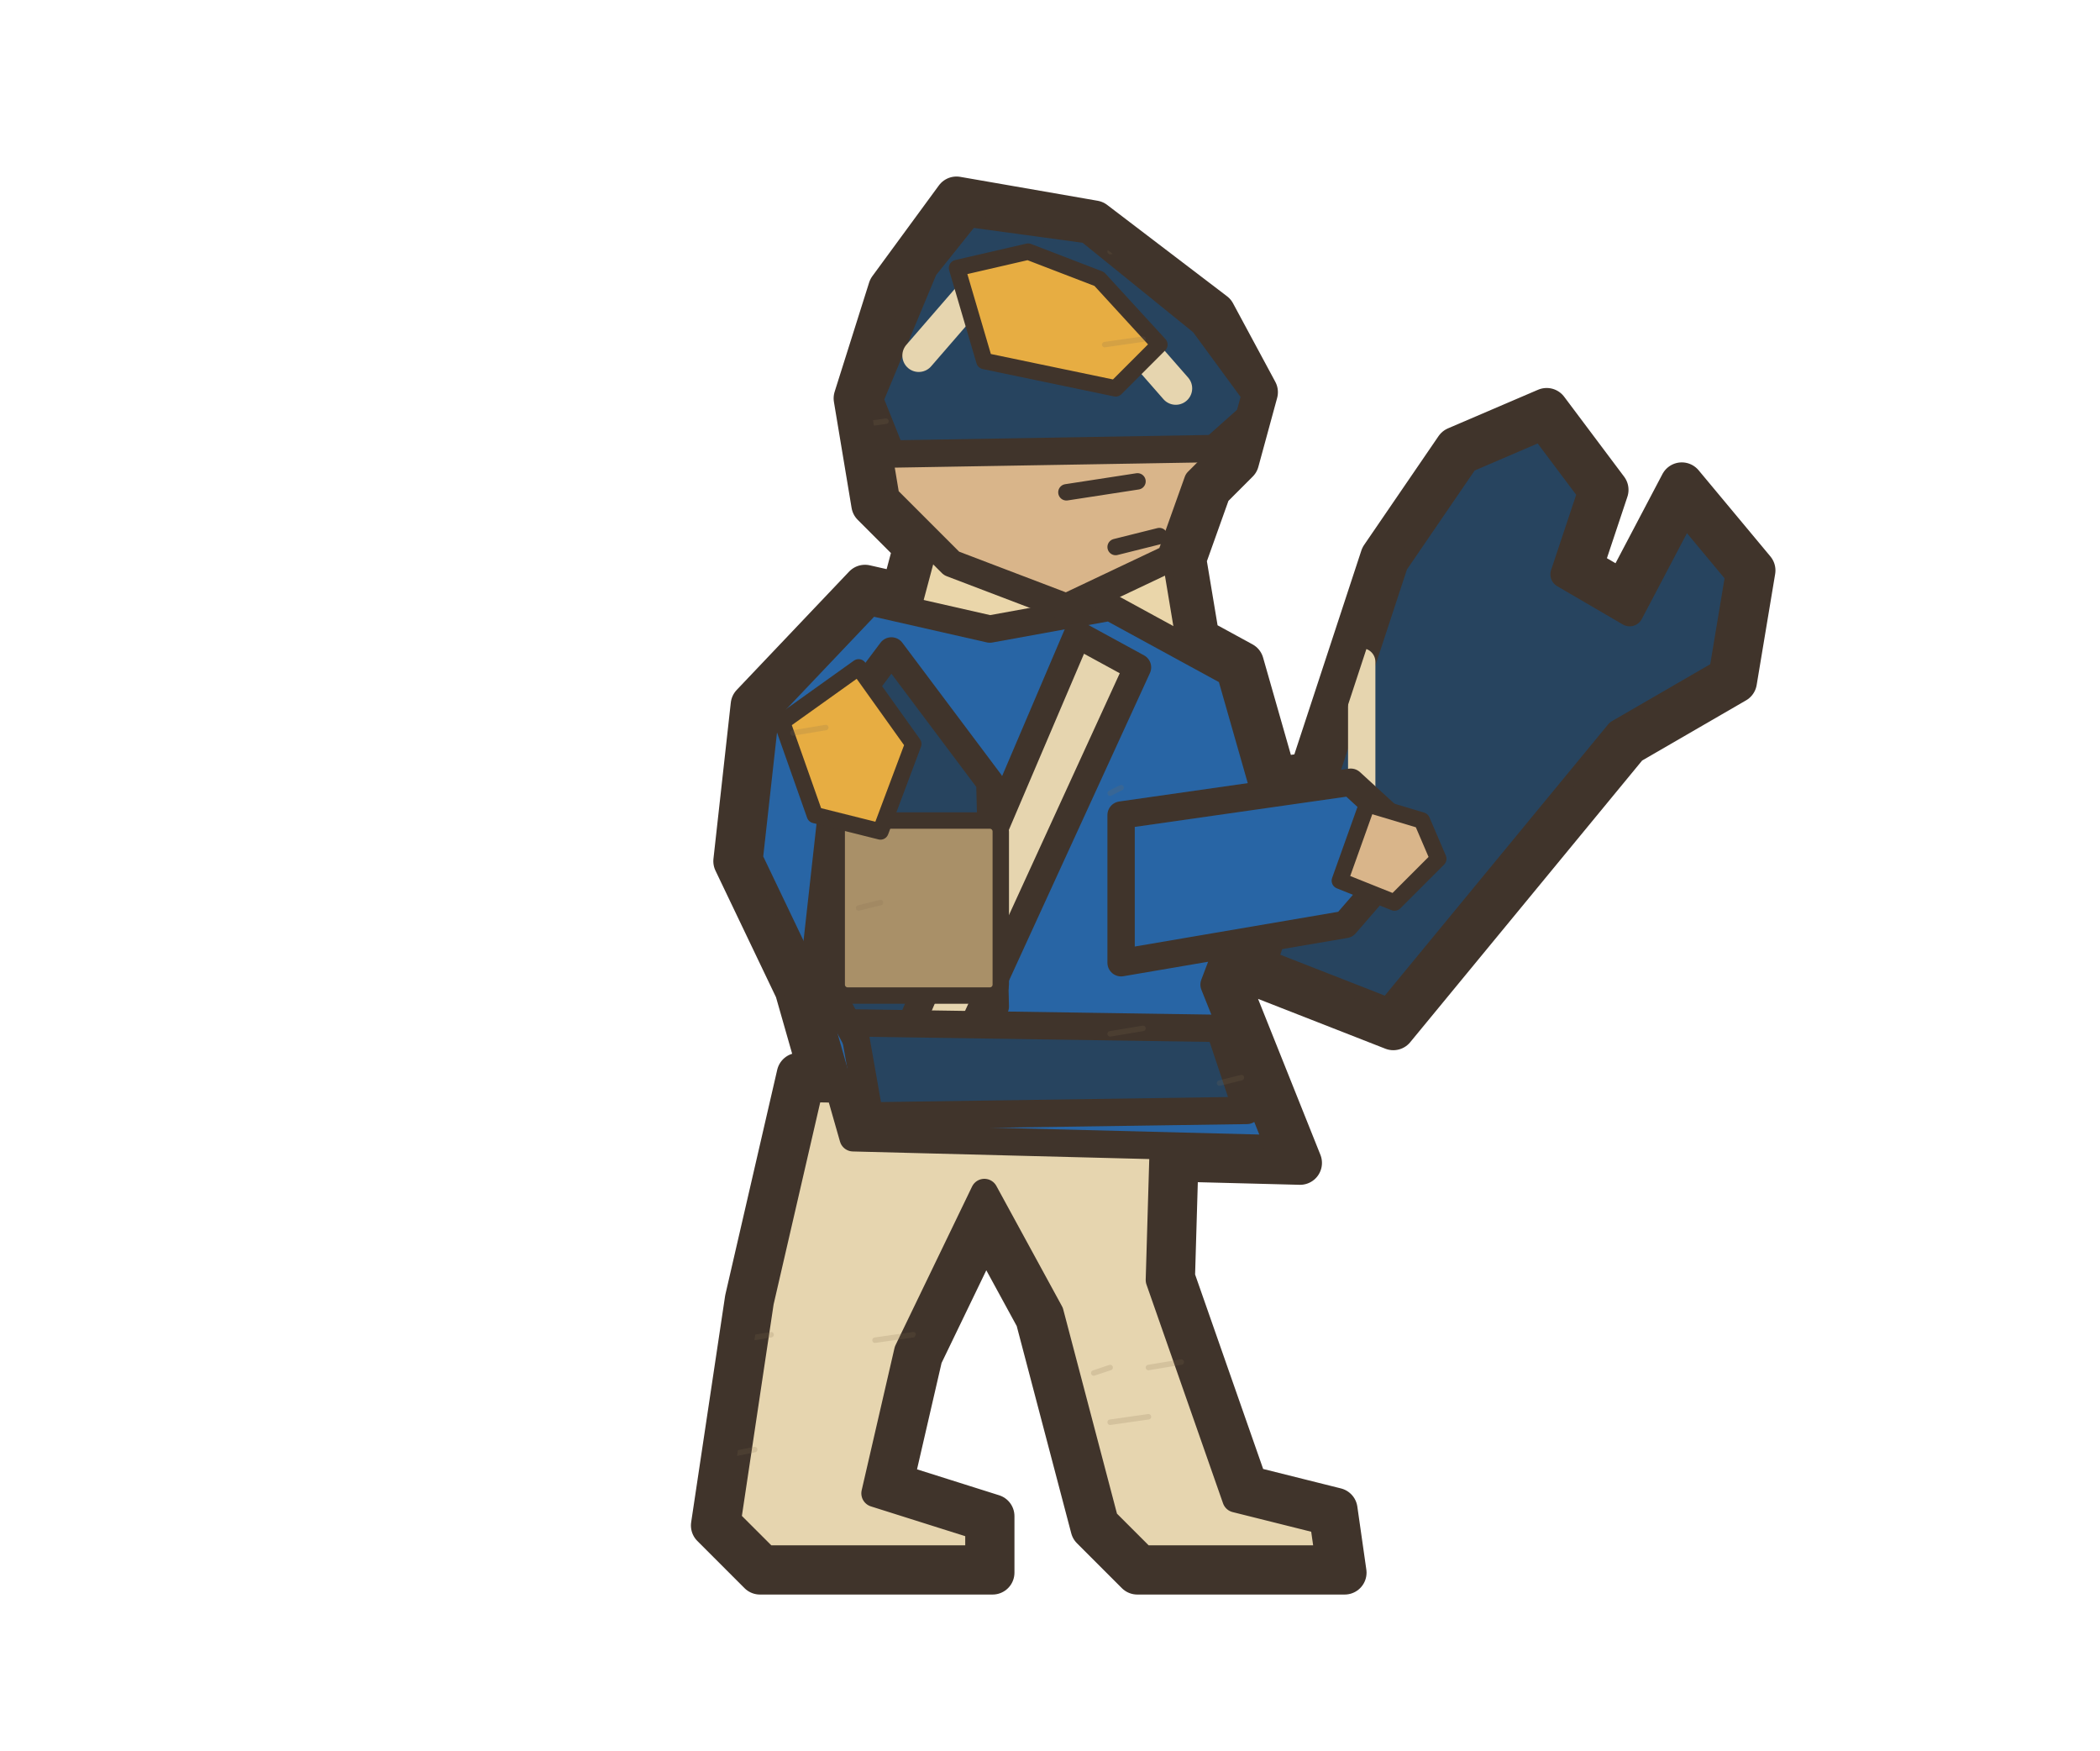
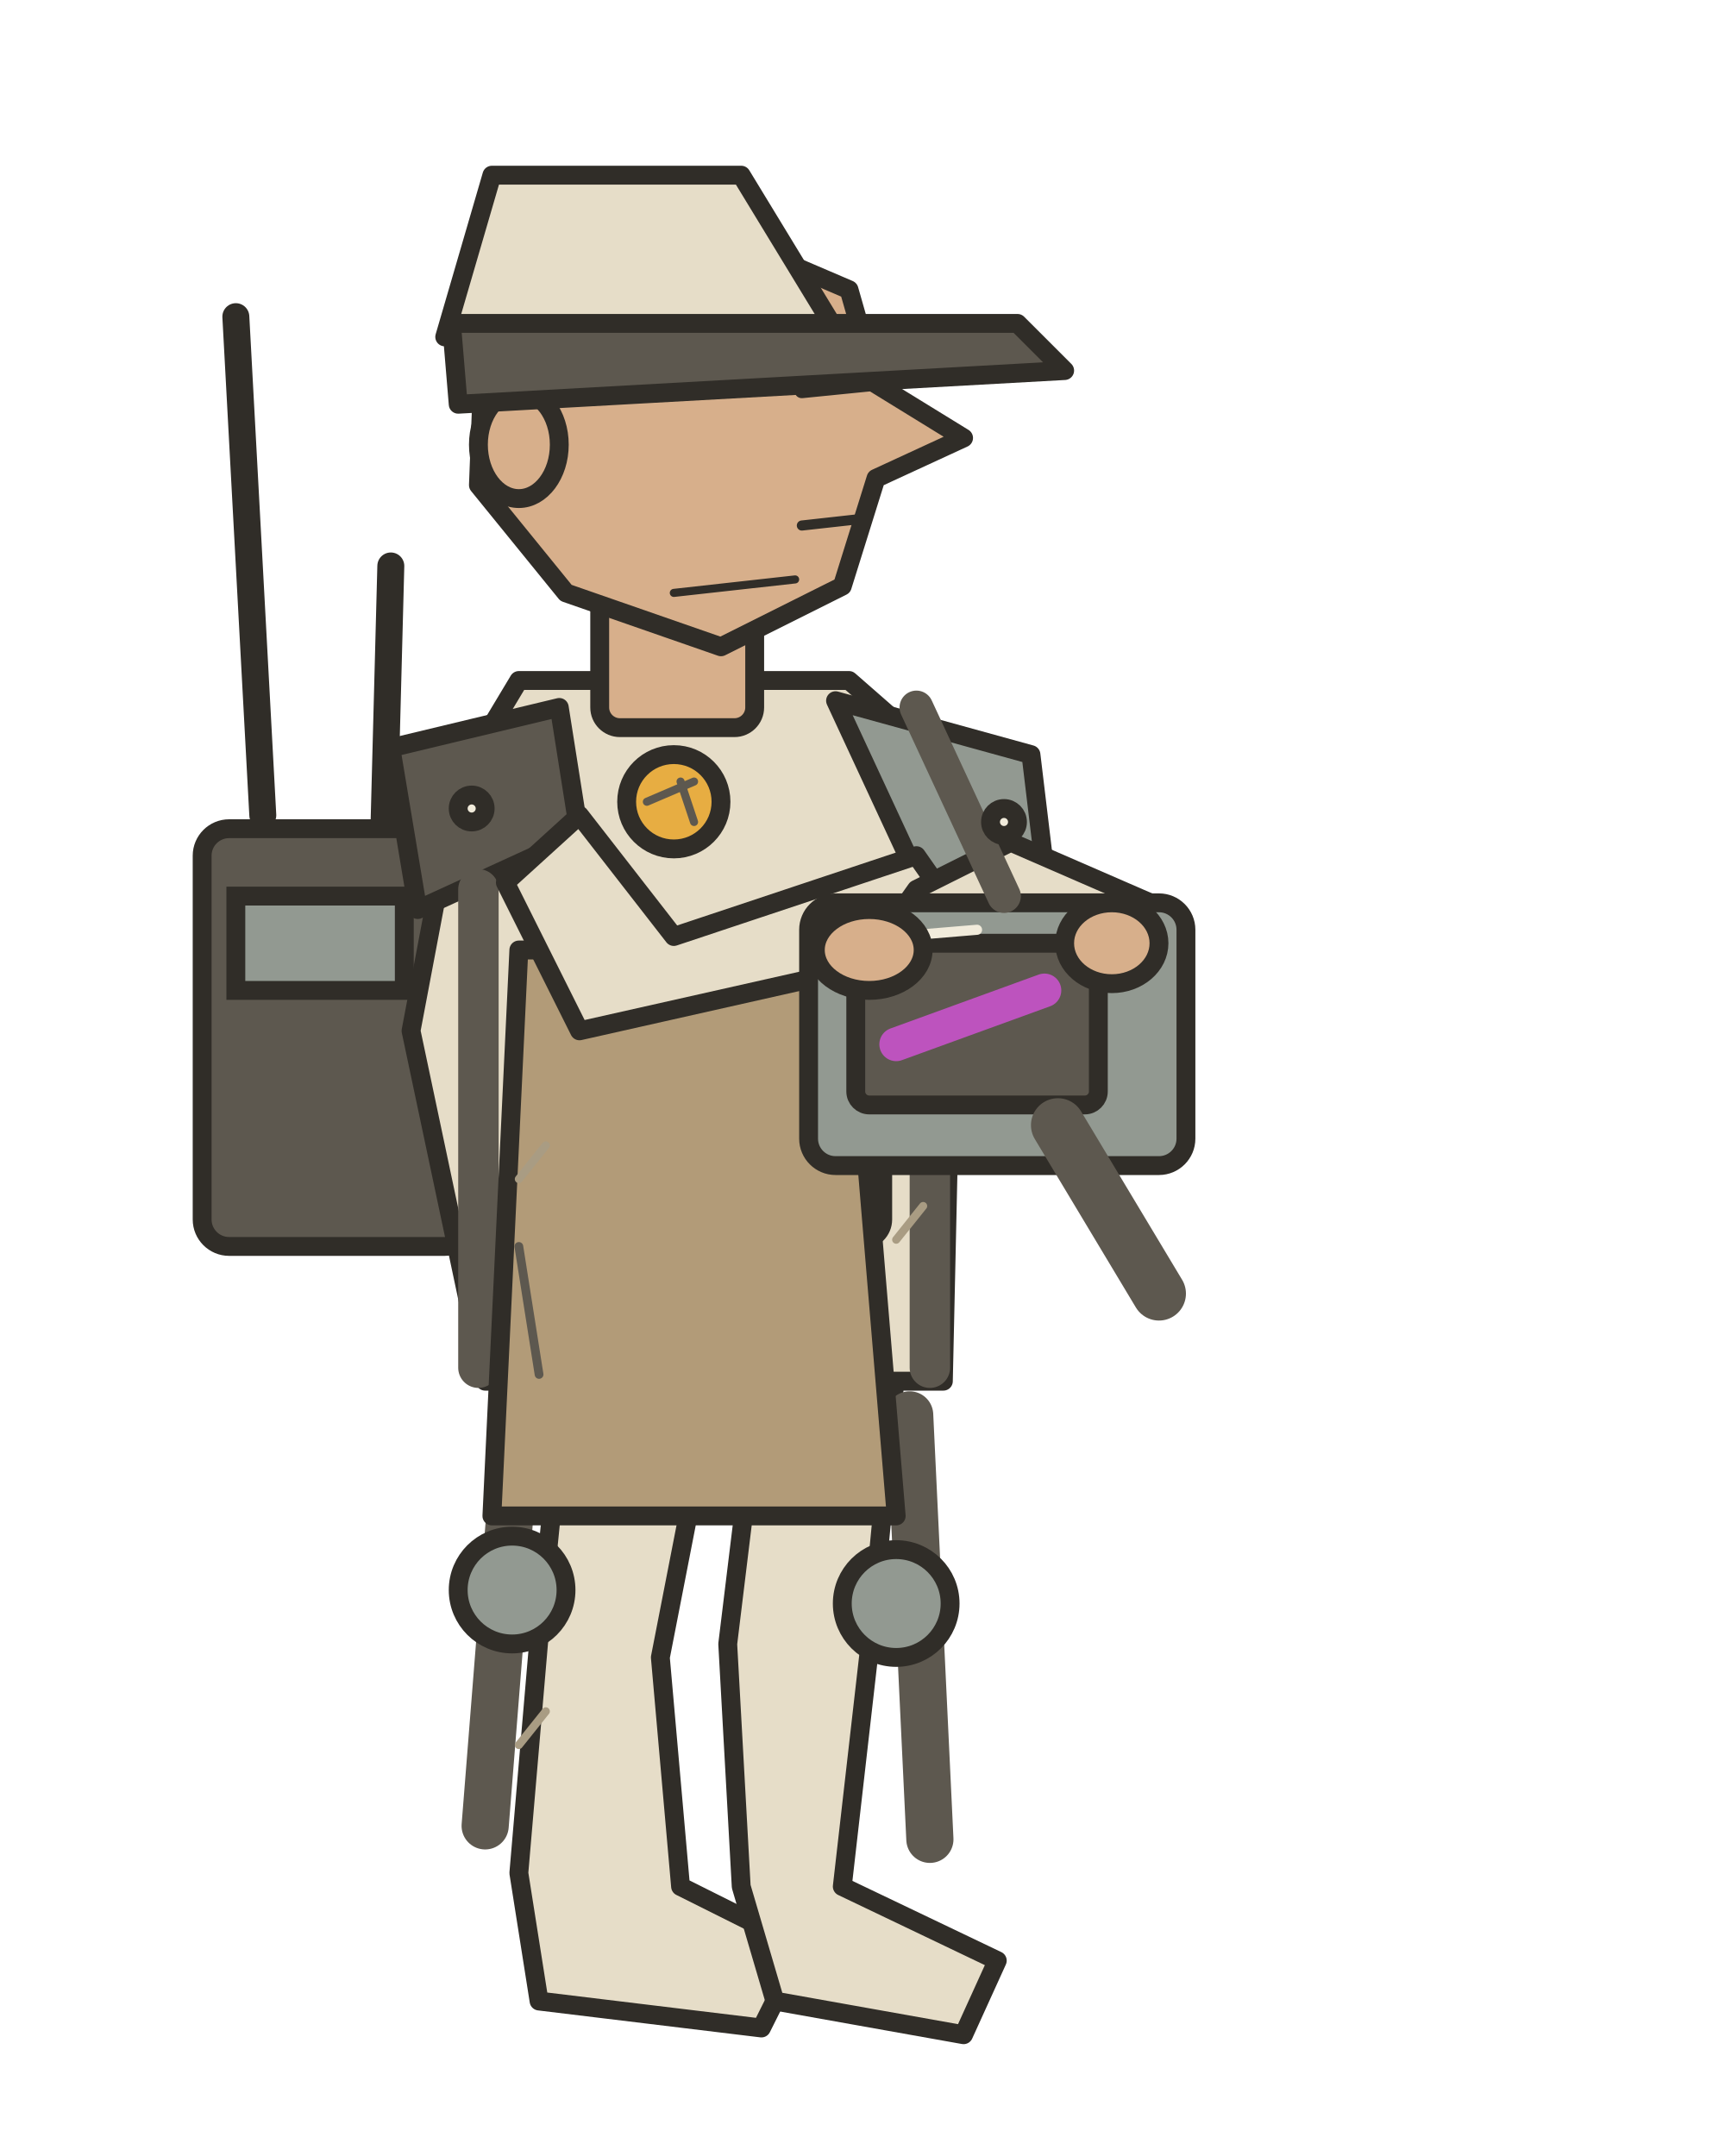
- <svg xmlns="http://www.w3.org/2000/svg" width="384" height="320" viewBox="0 0 384 320">
-   <defs>
-     <clipPath id="cut">
-       <polygon points="167.371,99.906 164.999,108.8 158.167,107.247 137.608,128.888 134.436,157.434 145.654,180.889 150.123,196.532 146.018,196.469 136.542,237.533 130.341,278.876 138.964,287.5 181.5,287.5 181.5,277.168 162.955,271.312 168.373,247.835 180.136,223.469 189.66,240.93 199.754,279.29 207.964,287.5 245.883,287.5 244.237,275.982 227.914,271.902 214.513,233.611 215.148,212.017 237.731,212.596 224.683,179.976 226.63,174.843 228.875,174.46 227.886,177.466 254.777,187.989 297.643,135.938 317.272,124.573 320.654,104.28 307.528,88.529 297.004,108.525 289.014,103.864 293.786,89.548 282.821,74.928 266.347,81.988 252.736,101.882 239.705,141.517 233.158,142.452 227.116,121.307 219.016,116.888 216.573,102.229 221.165,89.37 226.237,84.298 229.675,71.694 221.945,57.339 200.03,40.642 174.901,36.271 162.74,52.854 156.435,72.819 159.666,92.201" />
-     </clipPath>
-   </defs>
-   <polygon points="167.371,99.906 164.999,108.8 158.167,107.247 137.608,128.888 134.436,157.434 145.654,180.889 150.123,196.532 146.018,196.469 136.542,237.533 130.341,278.876 138.964,287.5 181.5,287.5 181.5,277.168 162.955,271.312 168.373,247.835 180.136,223.469 189.66,240.93 199.754,279.29 207.964,287.5 245.883,287.5 244.237,275.982 227.914,271.902 214.513,233.611 215.148,212.017 237.731,212.596 224.683,179.976 226.63,174.843 228.875,174.46 227.886,177.466 254.777,187.989 297.643,135.938 317.272,124.573 320.654,104.28 307.528,88.529 297.004,108.525 289.014,103.864 293.786,89.548 282.821,74.928 266.347,81.988 252.736,101.882 239.705,141.517 233.158,142.452 227.116,121.307 219.016,116.888 216.573,102.229 221.165,89.37 226.237,84.298 229.675,71.694 221.945,57.339 200.03,40.642 174.901,36.271 162.74,52.854 156.435,72.819 159.666,92.201" fill="#ead6aa" stroke="#40342b" stroke-width="8" stroke-linejoin="round" />
-   <g clip-path="url(#cut)">
-     <polygon points="213,200 212,234 226,274 242,278 243,285 209,285 202,278 192,240 180,218 166,247 160,273 179,279 179,285 140,285 133,278 139,238 148,199" fill="#e6d5af" stroke="#40342b" stroke-width="5" stroke-linejoin="round" />
-     <polygon points="159,110 181,115 203,111 225,123 233,151 222,180 234,210 156,208 148,180 137,157 140,130" fill="#2865a5" stroke="#40342b" stroke-width="5" stroke-linejoin="round" />
-     <polygon points="159,73 165,54 176,39 199,43 220,59 227,72 224,83 219,88 214,102 195,111 174,103 162,91" fill="#d9b58a" stroke="#40342b" stroke-width="5" stroke-linejoin="round" />
-     <polygon points="154,131 163,119 181,143 182,184 163,202 149,176" fill="#27445f" stroke="#40342b" stroke-width="5" stroke-linejoin="round" />
-     <polygon points="197,116 208,122 175,194 165,191" fill="#e6d5af" stroke="#40342b" stroke-width="5" stroke-linejoin="round" />
-     <polygon points="156,187 223,188 228,203 159,204" fill="#27445f" stroke="#40342b" stroke-width="5" stroke-linejoin="round" />
-     <polygon points="159,73 169,49 177,39 199,42 220,59 231,74 222,82 163,83" fill="#27445f" stroke="#40342b" stroke-width="5" stroke-linejoin="round" />
-     <path d="M168 65 L181 50 L201 55 L215 71" fill="none" stroke="#e6d5af" stroke-width="6" stroke-linecap="round" stroke-linejoin="round" />
-     <polygon points="231,176 255,103 268,84 282,78 291,90 286,105 298,112 308,93 318,105 315,123 296,134 254,185" fill="#27445f" stroke="#40342b" stroke-width="5" stroke-linejoin="round" />
-     <path d="M195 90 l13 -2 M204 100 l8 -2" fill="none" stroke="#40342b" stroke-width="3" stroke-linecap="round" stroke-linejoin="round" />
-     <path d="M249 157 V121" fill="none" stroke="#e6d5af" stroke-width="5" stroke-linecap="round" stroke-linejoin="round" />
-     <rect x="153" y="150" width="30" height="32" rx="2" fill="#a99068" stroke="#40342b" stroke-width="3" />
-     <polygon points="205,149 247,143 259,154 246,169 205,176" fill="#2865a5" stroke="#40342b" stroke-width="5" stroke-linejoin="round" />
-     <polygon points="250,147 260,150 263,157 255,165 245,161" fill="#d9b58a" stroke="#40342b" stroke-width="3" stroke-linejoin="round" />
-     <g id="player-identification">
-       <polygon points="175,49 188,46 201,51 212,63 204,71 180,66" fill="#e7ad42" stroke="#40342b" stroke-width="3" stroke-linejoin="round" />
-       <polygon points="143,132 157,122 167,136 161,152 149,149" fill="#e7ad42" stroke="#40342b" stroke-width="3" stroke-linejoin="round" />
+ <svg xmlns="http://www.w3.org/2000/svg" width="256" height="320" viewBox="0 0 256 320">
+   <g transform="translate(0 0)">
+     <rect x="30" y="123" width="40" height="62" rx="4" fill="#5d584f" stroke="#302d28" stroke-width="2.8" />
+     <path d="M39 121 L35 47" fill="none" stroke="#302d28" stroke-width="4" stroke-linecap="round" stroke-linejoin="round" />
+     <path d="M57 122 L58 84" fill="none" stroke="#302d28" stroke-width="4" stroke-linecap="round" stroke-linejoin="round" />
+     <rect x="35" y="133" width="25" height="14" rx="0" fill="#929991" stroke="#302d28" stroke-width="2.8" />
+   </g>
+   <path d="M84,203 L106,205 L98,246 L101,280 L119,289 L113,301 L80,297 L77,278 L80,243 Z" fill="#e6ddc8" stroke="#302d28" stroke-width="2.8" stroke-linecap="round" stroke-linejoin="round" />
+   <path d="M113,203 L133,203 L129,245 L125,280 L148,291 L143,302 L115,297 L110,280 L108,244 Z" fill="#e6ddc8" stroke="#302d28" stroke-width="2.8" stroke-linecap="round" stroke-linejoin="round" />
+   <g transform="translate(0 0)">
+     <path d="M77 208 L72 271" fill="none" stroke="#5d584f" stroke-width="7" stroke-linecap="round" stroke-linejoin="round" />
+     <path d="M135 210 L138 273" fill="none" stroke="#5d584f" stroke-width="7" stroke-linecap="round" stroke-linejoin="round" />
+     <ellipse cx="76" cy="236" rx="8" ry="8" fill="#929991" stroke="#302d28" stroke-width="2.8" />
+     <ellipse cx="133" cy="238" rx="8" ry="8" fill="#929991" stroke="#302d28" stroke-width="2.8" />
+     <path d="M68.0,116 L77,101 L126,101 L142.0,115 L140.0,205 L72.0,205 L61.0,153 Z" fill="#e6ddc8" stroke="#302d28" stroke-width="2.8" stroke-linecap="round" stroke-linejoin="round" />
+     <path d="M58.0,111 L83.0,105 L86.0,124 L62.0,135 Z" fill="#5d584f" stroke="#302d28" stroke-width="2.8" stroke-linecap="round" stroke-linejoin="round" />
+     <path d="M124.0,104 L153.0,112 L156.0,137 L137.0,132 Z" fill="#929991" stroke="#302d28" stroke-width="2.8" stroke-linecap="round" stroke-linejoin="round" />
+     <rect x="80.0" y="142" width="51" height="42" rx="3" fill="#929991" stroke="#302d28" stroke-width="2.8" />
+     <rect x="85.0" y="145" width="17" height="36" rx="0" fill="#bd53be" stroke="#302d28" stroke-width="2.8" />
+     <path d="M71.0 132 L71.0 203" fill="none" stroke="#5d584f" stroke-width="6" stroke-linecap="round" stroke-linejoin="round" />
+     <path d="M138.0 132 L138.0 203" fill="none" stroke="#5d584f" stroke-width="6" stroke-linecap="round" stroke-linejoin="round" />
+     <rect x="89" y="84" width="23" height="24" rx="3" fill="#d7af8b" stroke="#302d28" stroke-width="2.8" />
+     <path d="M72 46 Q80 28 105 34 L126 43 L130 57 L143 65 L130 71 L125 87 L107 96 L84 88 L71 72 Z" fill="#d7af8b" stroke="#302d28" stroke-width="2.8" stroke-linecap="round" stroke-linejoin="round" />
+     <ellipse cx="77" cy="66" rx="6" ry="8" fill="#d7af8b" stroke="#302d28" stroke-width="2.8" />
+     <path d="M119 58 L129 57" fill="none" stroke="#302d28" stroke-width="2.2" stroke-linecap="round" stroke-linejoin="round" />
+     <path d="M119 78 L128 77" fill="none" stroke="#302d28" stroke-width="1.5" stroke-linecap="round" stroke-linejoin="round" />
+     <path d="M100 88 L118 86" fill="none" stroke="#302d28" stroke-width="1.2" stroke-linecap="round" stroke-linejoin="round" />
+     <path d="M66 50 L73 26 L110 26 L124 49 Z" fill="#e6ddc8" stroke="#302d28" stroke-width="2.8" stroke-linecap="round" stroke-linejoin="round" />
+     <path d="M67,48 L151,48 L158,55 L68,60 Z" fill="#5d584f" stroke="#302d28" stroke-width="2.8" stroke-linecap="round" stroke-linejoin="round" />
+     <ellipse cx="100" cy="119" rx="7" ry="7" fill="#e7ad42" stroke="#302d28" stroke-width="2.8" />
+     <path d="M96 119 L103 116" fill="none" stroke="#5d584f" stroke-width="1.2" stroke-linecap="round" stroke-linejoin="round" />
+     <path d="M101 116 L103 122" fill="none" stroke="#5d584f" stroke-width="1.2" stroke-linecap="round" stroke-linejoin="round" />
+     <path d="M77 141 L126 141 L133 225 L73 225 Z" fill="#b29b78" stroke="#302d28" stroke-width="2.8" stroke-linecap="round" stroke-linejoin="round" />
+     <path d="M75.0 131 L86.0 153 L126 144 L143 137 L136 127 L100.0 139 L86.0 121 Z" fill="#e6ddc8" stroke="#302d28" stroke-width="2.8" stroke-linecap="round" stroke-linejoin="round" />
+     <path d="M136.0 132 L150.0 125 L173 135 L165 148 L138.0 140 L124.0 149 Z" fill="#e6ddc8" stroke="#302d28" stroke-width="2.8" stroke-linecap="round" stroke-linejoin="round" />
+     <g transform="translate(121 130)">
+       <rect x="-1" y="4" width="56" height="39" rx="4" fill="#929991" stroke="#302d28" stroke-width="2.8" />
+       <rect x="6" y="10" width="36" height="24" rx="2" fill="#5d584f" stroke="#302d28" stroke-width="2.8" />
+       <path d="M12 25 L34 17" fill="none" stroke="#bd53be" stroke-width="5" stroke-linecap="round" stroke-linejoin="round" />
+       <path d="M36 37 L51 62" fill="none" stroke="#5d584f" stroke-width="8" stroke-linecap="round" stroke-linejoin="round" />
+       <path d="M28 3 L15 -25" fill="none" stroke="#5d584f" stroke-width="5" stroke-linecap="round" stroke-linejoin="round" />
+       <path d="M12 9 L24 8" fill="none" stroke="#f1ebdb" stroke-width="1.5" stroke-linecap="round" stroke-linejoin="round" />
    </g>
-     <g opacity=".18">
-       <path d="M223,198 l4,-1" fill="none" stroke="#806c50" stroke-width="1" stroke-linecap="round" stroke-linejoin="round" />
-       <path d="M31,248 l4,-1" fill="none" stroke="#806c50" stroke-width="1" stroke-linecap="round" stroke-linejoin="round" />
-       <path d="M210,250 l6,-1" fill="none" stroke="#806c50" stroke-width="1" stroke-linecap="round" stroke-linejoin="round" />
-       <path d="M242,17 l4,-1" fill="none" stroke="#806c50" stroke-width="1" stroke-linecap="round" stroke-linejoin="round" />
-       <path d="M336,129 l7,-1" fill="none" stroke="#806c50" stroke-width="1" stroke-linecap="round" stroke-linejoin="round" />
-       <path d="M203,145 l2,-1" fill="none" stroke="#806c50" stroke-width="1" stroke-linecap="round" stroke-linejoin="round" />
-       <path d="M289,164 l7,-1" fill="none" stroke="#806c50" stroke-width="1" stroke-linecap="round" stroke-linejoin="round" />
-       <path d="M60,211 l7,-1" fill="none" stroke="#806c50" stroke-width="1" stroke-linecap="round" stroke-linejoin="round" />
-       <path d="M335,153 l5,-1" fill="none" stroke="#806c50" stroke-width="1" stroke-linecap="round" stroke-linejoin="round" />
-       <path d="M302,219 l7,-1" fill="none" stroke="#806c50" stroke-width="1" stroke-linecap="round" stroke-linejoin="round" />
-       <path d="M275,43 l6,-1" fill="none" stroke="#806c50" stroke-width="1" stroke-linecap="round" stroke-linejoin="round" />
-       <path d="M17,182 l4,-1" fill="none" stroke="#806c50" stroke-width="1" stroke-linecap="round" stroke-linejoin="round" />
-       <path d="M133,266 l5,-1" fill="none" stroke="#806c50" stroke-width="1" stroke-linecap="round" stroke-linejoin="round" />
-       <path d="M44,153 l7,-1" fill="none" stroke="#806c50" stroke-width="1" stroke-linecap="round" stroke-linejoin="round" />
-       <path d="M160,245 l7,-1" fill="none" stroke="#806c50" stroke-width="1" stroke-linecap="round" stroke-linejoin="round" />
-       <path d="M232,49 l6,-1" fill="none" stroke="#806c50" stroke-width="1" stroke-linecap="round" stroke-linejoin="round" />
-       <path d="M15,213 l5,-1" fill="none" stroke="#806c50" stroke-width="1" stroke-linecap="round" stroke-linejoin="round" />
-       <path d="M157,166 l4,-1" fill="none" stroke="#806c50" stroke-width="1" stroke-linecap="round" stroke-linejoin="round" />
-       <path d="M145,134 l6,-1" fill="none" stroke="#806c50" stroke-width="1" stroke-linecap="round" stroke-linejoin="round" />
-       <path d="M367,146 l4,-1" fill="none" stroke="#806c50" stroke-width="1" stroke-linecap="round" stroke-linejoin="round" />
-       <path d="M109,273 l5,-1" fill="none" stroke="#806c50" stroke-width="1" stroke-linecap="round" stroke-linejoin="round" />
-       <path d="M309,63 l7,-1" fill="none" stroke="#806c50" stroke-width="1" stroke-linecap="round" stroke-linejoin="round" />
-       <path d="M320,282 l6,-1" fill="none" stroke="#806c50" stroke-width="1" stroke-linecap="round" stroke-linejoin="round" />
-       <path d="M71,198 l7,-1" fill="none" stroke="#806c50" stroke-width="1" stroke-linecap="round" stroke-linejoin="round" />
-       <path d="M202,63 l7,-1" fill="none" stroke="#806c50" stroke-width="1" stroke-linecap="round" stroke-linejoin="round" />
-       <path d="M226,245 l7,-1" fill="none" stroke="#806c50" stroke-width="1" stroke-linecap="round" stroke-linejoin="round" />
-       <path d="M203,46 l6,-1" fill="none" stroke="#806c50" stroke-width="1" stroke-linecap="round" stroke-linejoin="round" />
-       <path d="M255,23 l2,-1" fill="none" stroke="#806c50" stroke-width="1" stroke-linecap="round" stroke-linejoin="round" />
-       <path d="M309,11 l7,-1" fill="none" stroke="#806c50" stroke-width="1" stroke-linecap="round" stroke-linejoin="round" />
-       <path d="M135,245 l6,-1" fill="none" stroke="#806c50" stroke-width="1" stroke-linecap="round" stroke-linejoin="round" />
-       <path d="M193,25 l2,-1" fill="none" stroke="#806c50" stroke-width="1" stroke-linecap="round" stroke-linejoin="round" />
-       <path d="M155,78 l7,-1" fill="none" stroke="#806c50" stroke-width="1" stroke-linecap="round" stroke-linejoin="round" />
-       <path d="M203,260 l7,-1" fill="none" stroke="#806c50" stroke-width="1" stroke-linecap="round" stroke-linejoin="round" />
-       <path d="M98,20 l7,-1" fill="none" stroke="#806c50" stroke-width="1" stroke-linecap="round" stroke-linejoin="round" />
-       <path d="M132,238 l5,-1" fill="none" stroke="#806c50" stroke-width="1" stroke-linecap="round" stroke-linejoin="round" />
-       <path d="M326,262 l3,-1" fill="none" stroke="#806c50" stroke-width="1" stroke-linecap="round" stroke-linejoin="round" />
-       <path d="M200,251 l3,-1" fill="none" stroke="#806c50" stroke-width="1" stroke-linecap="round" stroke-linejoin="round" />
-       <path d="M203,189 l6,-1" fill="none" stroke="#806c50" stroke-width="1" stroke-linecap="round" stroke-linejoin="round" />
-       <path d="M104,14 l5,-1" fill="none" stroke="#806c50" stroke-width="1" stroke-linecap="round" stroke-linejoin="round" />
-       <path d="M70,232 l2,-1" fill="none" stroke="#806c50" stroke-width="1" stroke-linecap="round" stroke-linejoin="round" />
-       <path d="M104,98 l4,-1" fill="none" stroke="#806c50" stroke-width="1" stroke-linecap="round" stroke-linejoin="round" />
-       <path d="M48,28 l7,-1" fill="none" stroke="#806c50" stroke-width="1" stroke-linecap="round" stroke-linejoin="round" />
-     </g>
+     <ellipse cx="129" cy="141" rx="8" ry="6" fill="#d7af8b" stroke="#302d28" stroke-width="2.8" />
+     <ellipse cx="165" cy="140" rx="7" ry="6" fill="#d7af8b" stroke="#302d28" stroke-width="2.8" />
+     <path d="M77.0 185 L80.0 204" fill="none" stroke="#5d584f" stroke-width="1.3" stroke-linecap="round" stroke-linejoin="round" />
+     <ellipse cx="70.0" cy="120" rx="2" ry="2" fill="#f1ebdb" stroke="#302d28" stroke-width="2.8" />
+     <ellipse cx="149.0" cy="122" rx="2" ry="2" fill="#f1ebdb" stroke="#302d28" stroke-width="2.8" />
+     <path d="M77.0 175 L81.0 170" fill="none" stroke="#a99c83" stroke-width="1.2" stroke-linecap="round" stroke-linejoin="round" />
+     <path d="M133.0 184 L137.0 179" fill="none" stroke="#a99c83" stroke-width="1.2" stroke-linecap="round" stroke-linejoin="round" />
+     <path d="M77 259 L81 254" fill="none" stroke="#a99c83" stroke-width="1.2" stroke-linecap="round" stroke-linejoin="round" />
  </g>
-   <path d="M167.371,99.906 L164.999,108.8 L158.167,107.247 L137.608,128.888 L134.436,157.434 L145.654,180.889 L150.123,196.532 L146.018,196.469 L136.542,237.533 L130.341,278.876 L138.964,287.5 L181.5,287.5 L181.5,277.168 L162.955,271.312 L168.373,247.835 L180.136,223.469 L189.66,240.93 L199.754,279.29 L207.964,287.5 L245.883,287.5 L244.237,275.982 L227.914,271.902 L214.513,233.611 L215.148,212.017 L237.731,212.596 L224.683,179.976 L226.63,174.843 L228.875,174.46 L227.886,177.466 L254.777,187.989 L297.643,135.938 L317.272,124.573 L320.654,104.28 L307.528,88.529 L297.004,108.525 L289.014,103.864 L293.786,89.548 L282.821,74.928 L266.347,81.988 L252.736,101.882 L239.705,141.517 L233.158,142.452 L227.116,121.307 L219.016,116.888 L216.573,102.229 L221.165,89.37 L226.237,84.298 L229.675,71.694 L221.945,57.339 L200.03,40.642 L174.901,36.271 L162.74,52.854 L156.435,72.819 L159.666,92.201 Z" fill="none" stroke="#40342b" stroke-width="5" stroke-linecap="round" stroke-linejoin="round" />
</svg>
